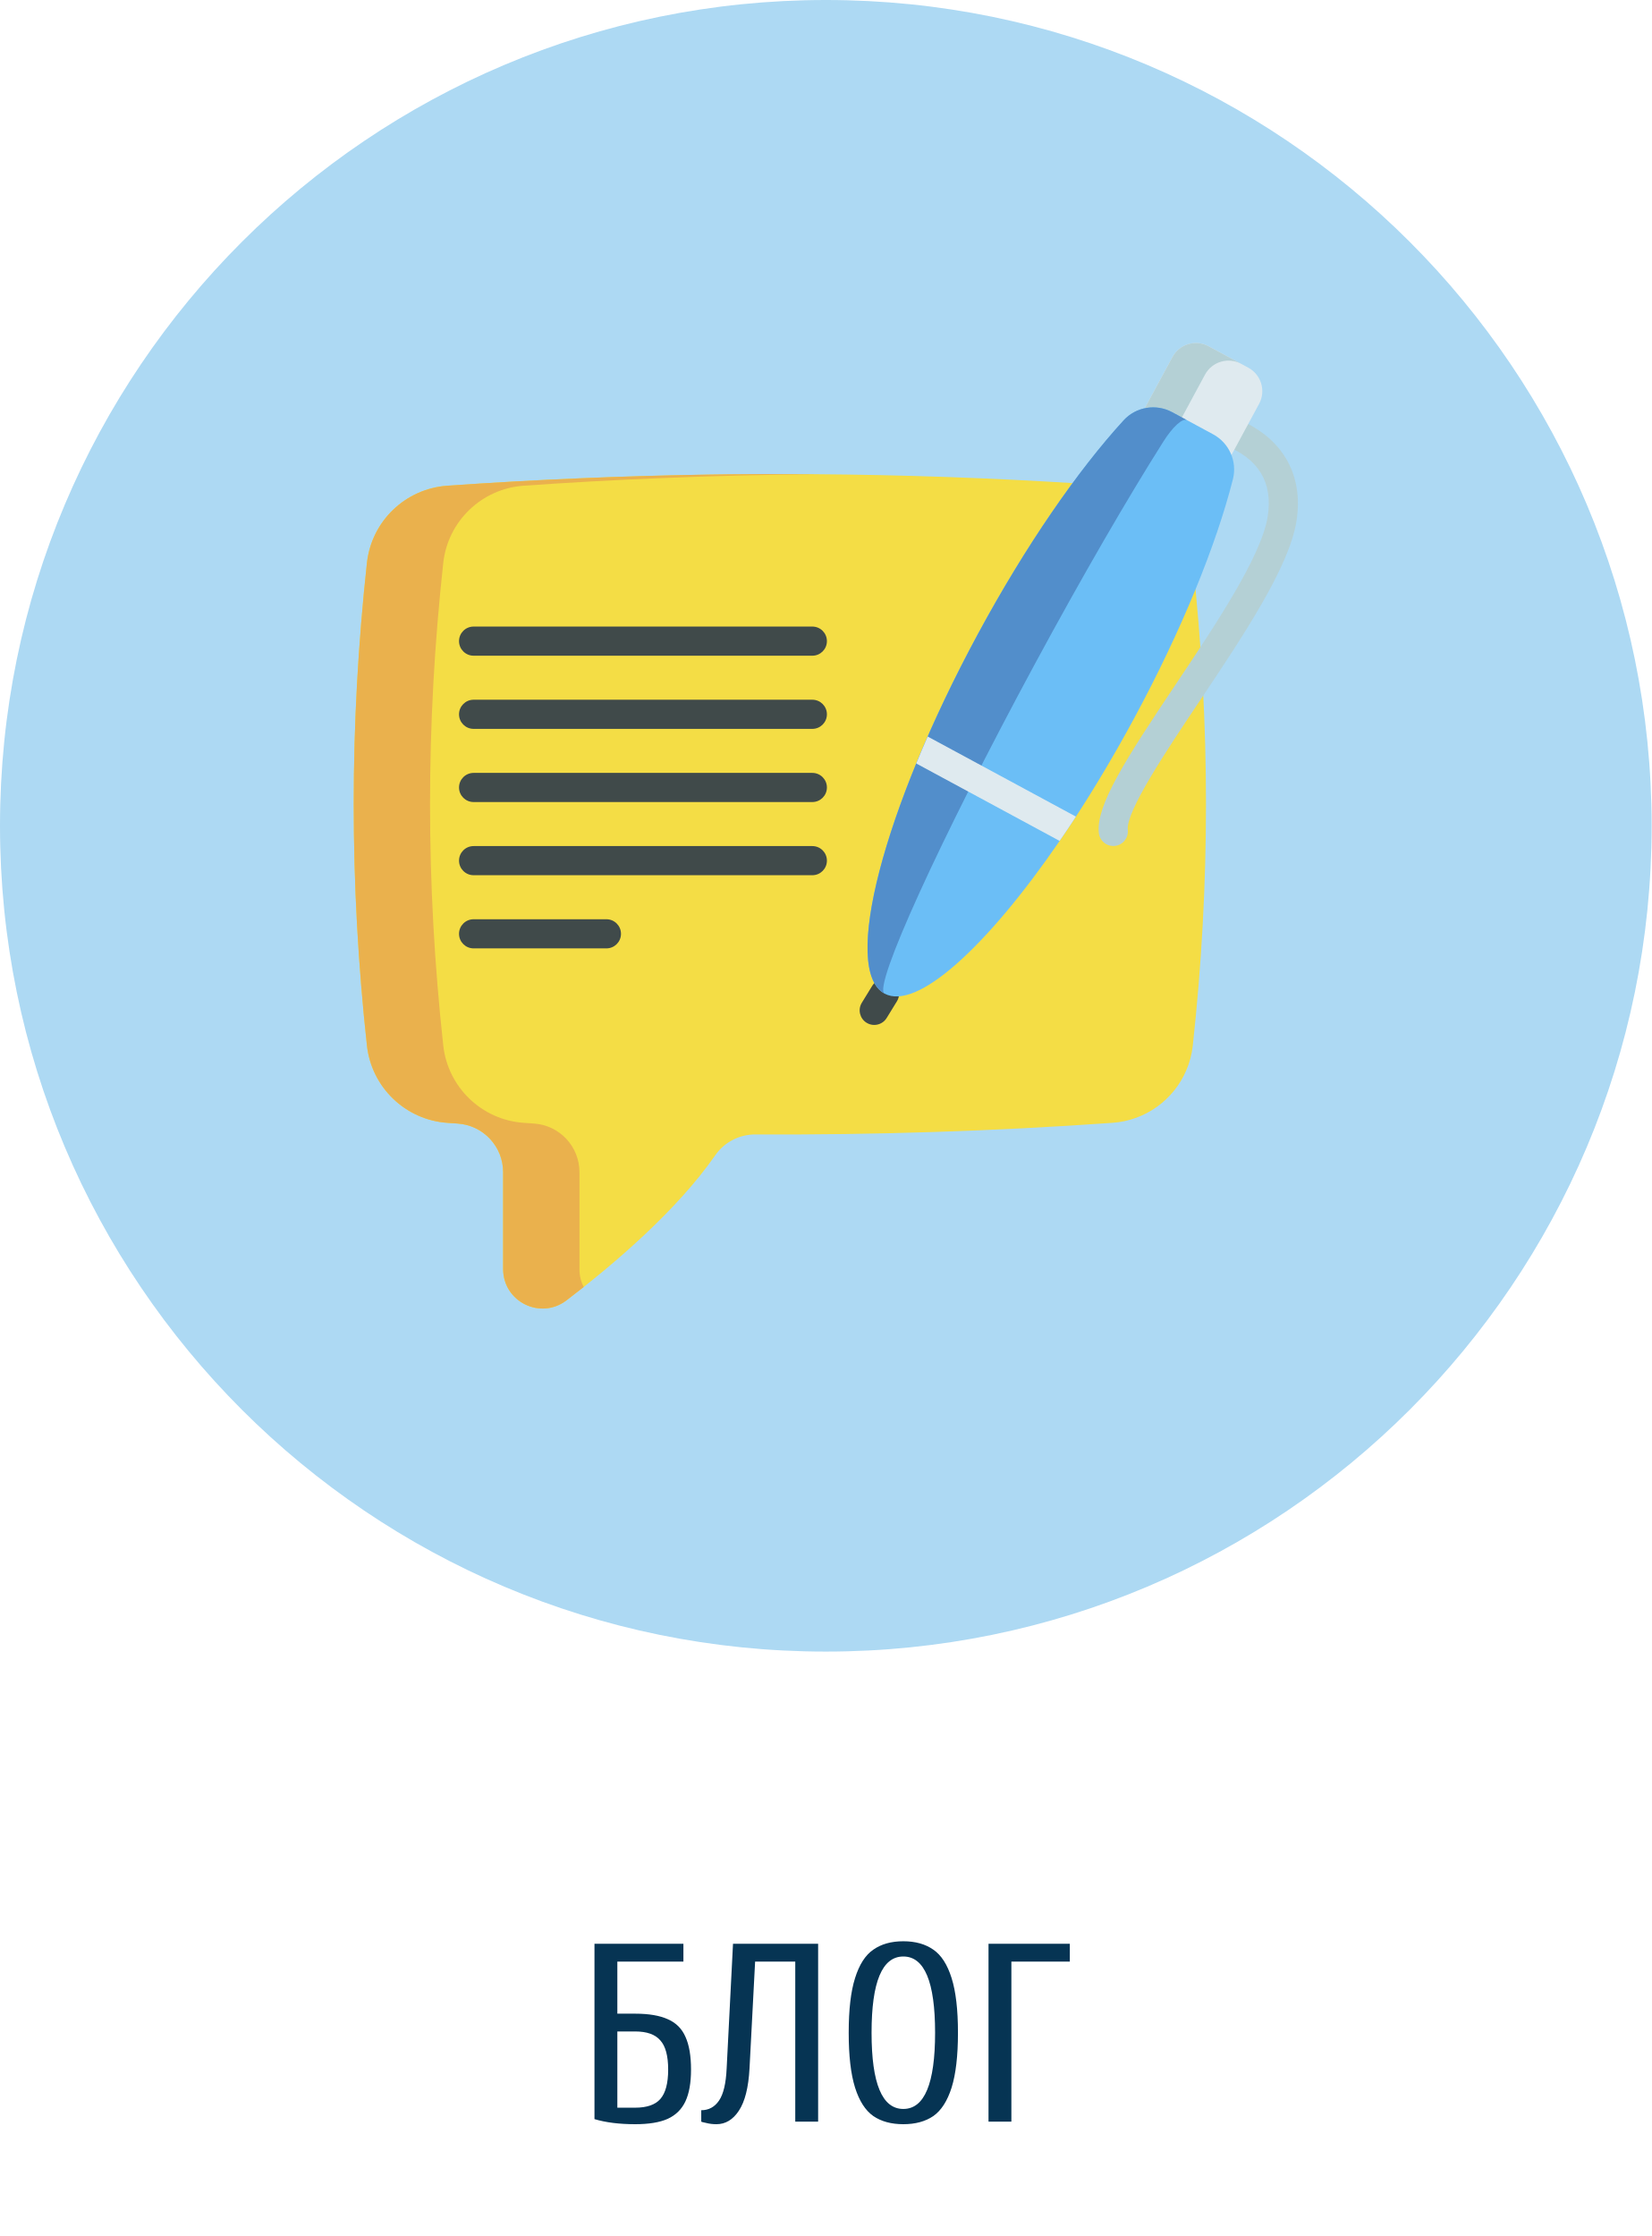
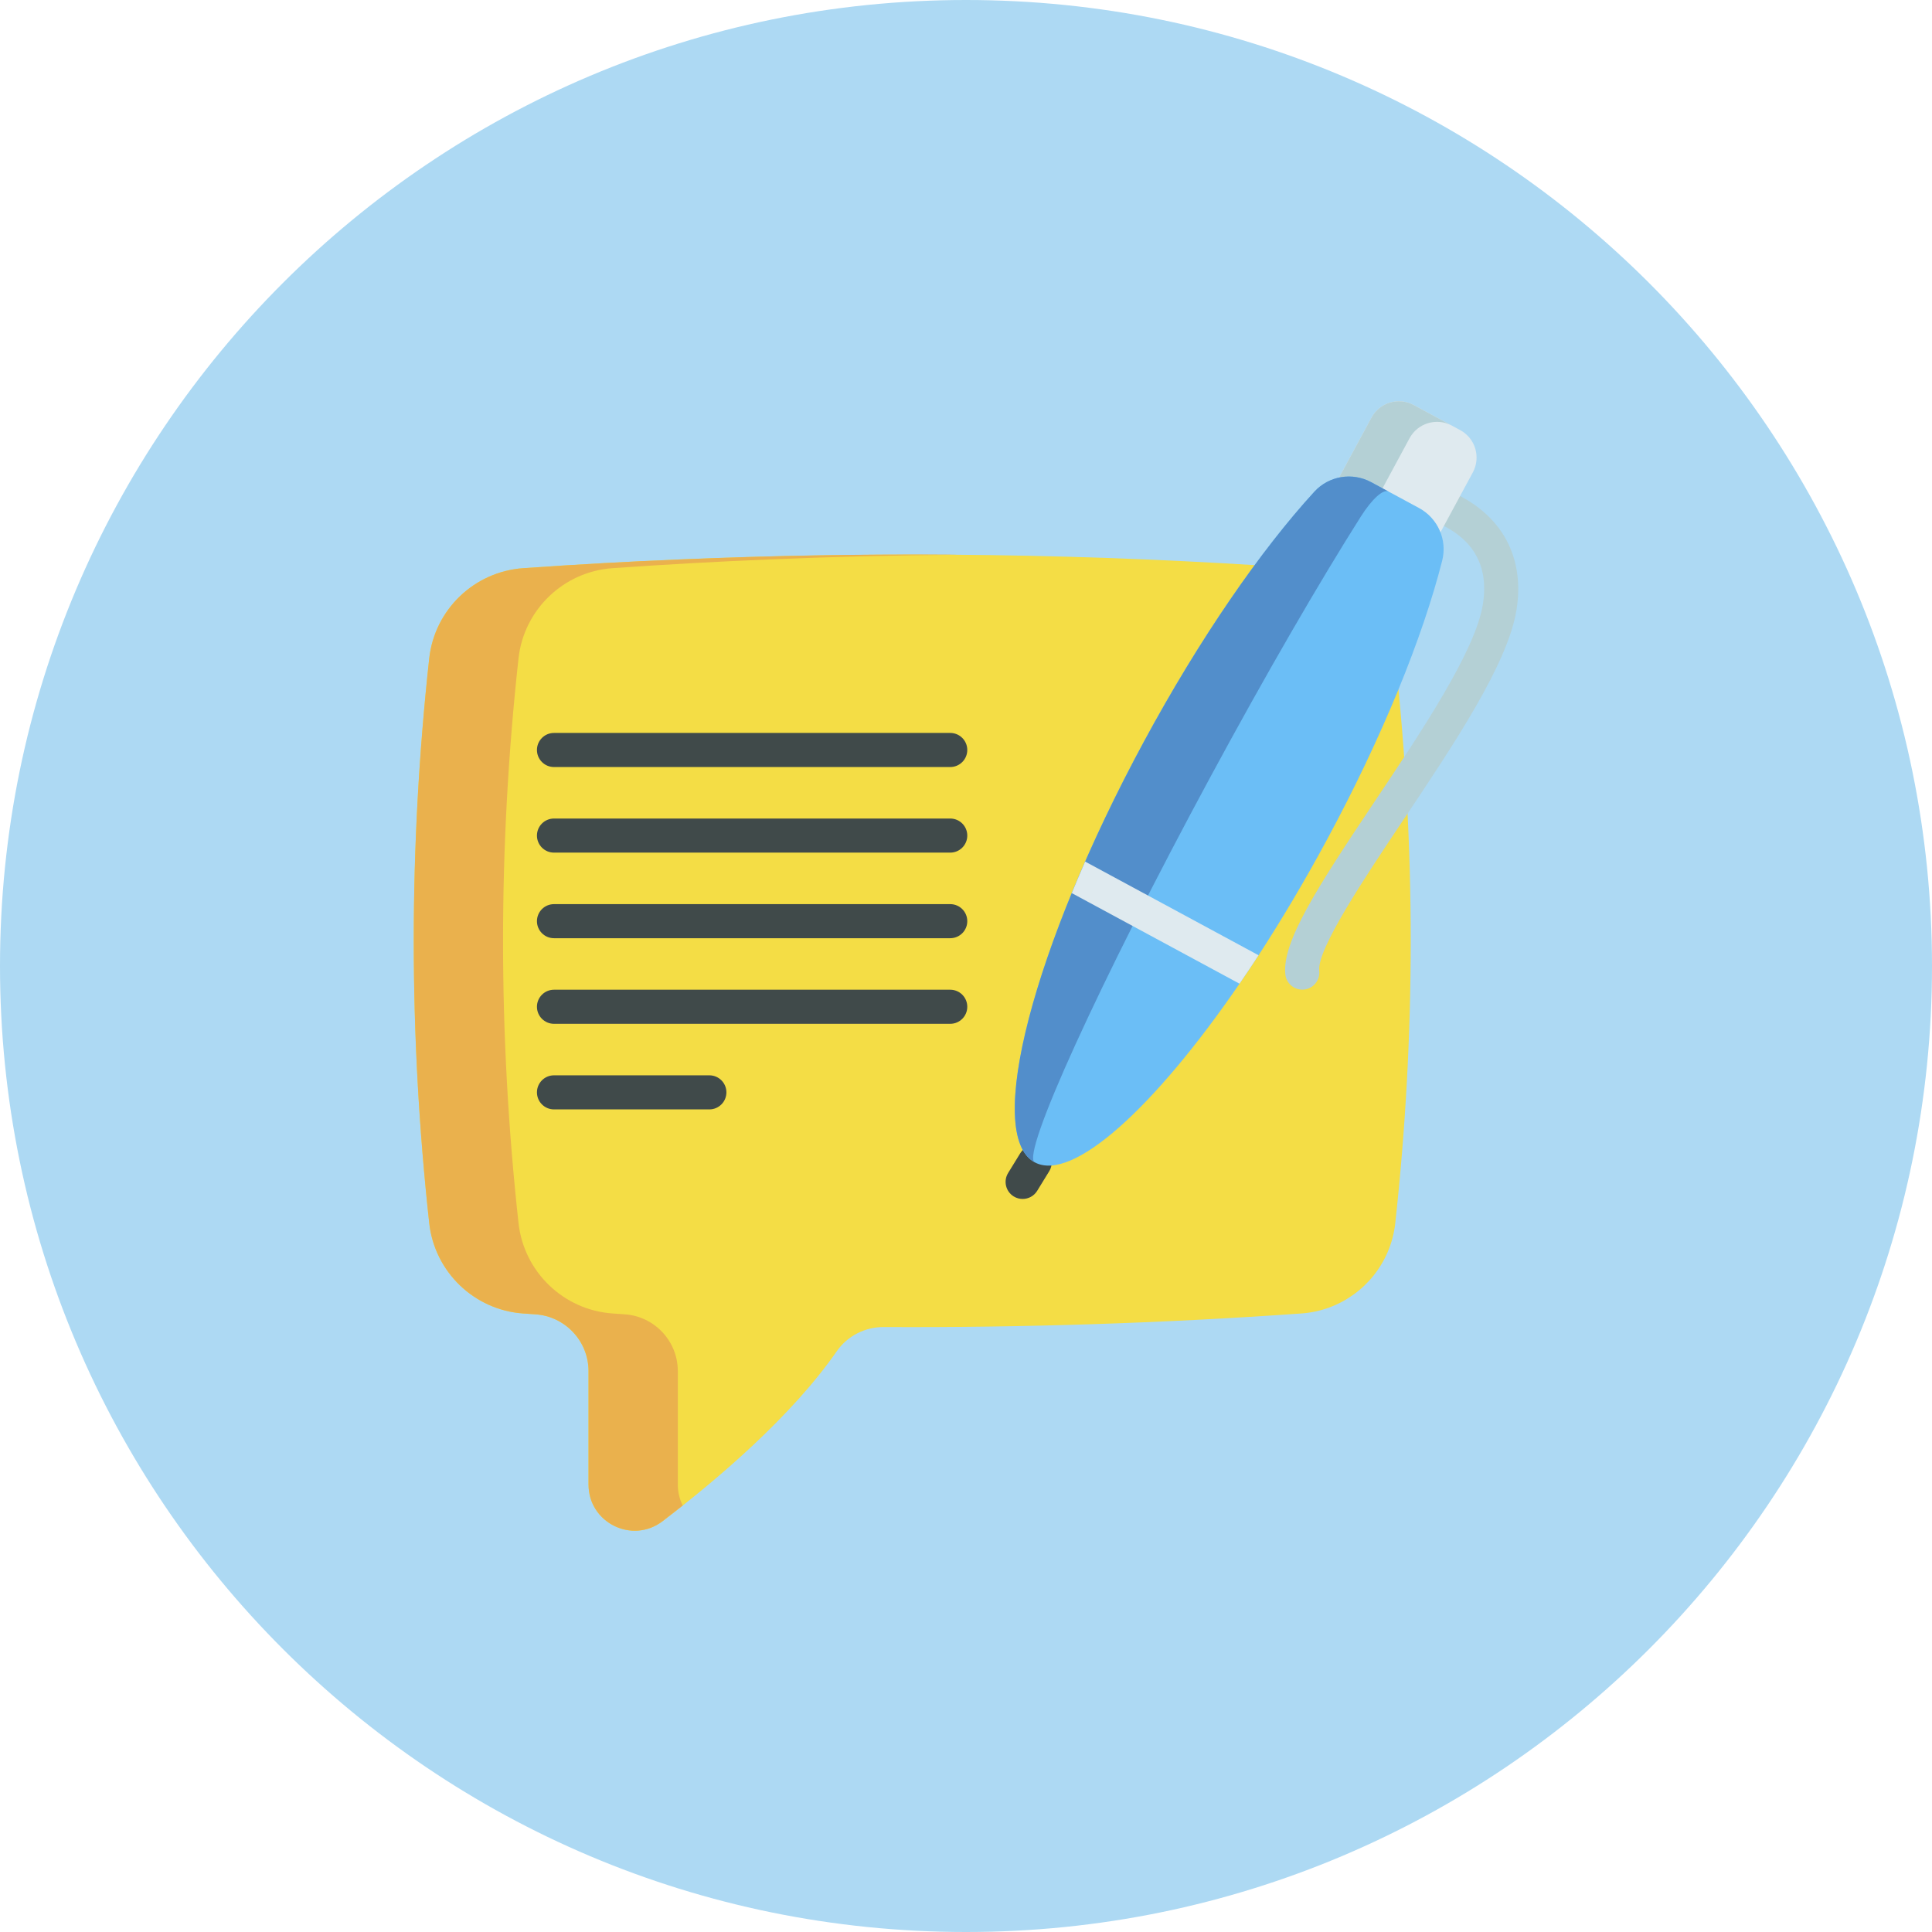
- <svg xmlns="http://www.w3.org/2000/svg" width="130" height="176" viewBox="0 0 130 176" fill="none">
-   <path d="M49.991 167.2C48.751 167.2 47.684 167.067 46.791 166.8V153H53.791V154.4H48.591V158.5H49.991C51.071 158.5 51.931 158.647 52.571 158.94C53.211 159.22 53.671 159.68 53.951 160.32C54.244 160.96 54.391 161.82 54.391 162.9C54.391 163.94 54.244 164.773 53.951 165.4C53.657 166.027 53.191 166.487 52.551 166.78C51.924 167.06 51.071 167.2 49.991 167.2ZM49.991 165.9C50.911 165.9 51.571 165.673 51.971 165.22C52.384 164.753 52.591 163.98 52.591 162.9C52.591 161.82 52.384 161.053 51.971 160.6C51.571 160.133 50.911 159.9 49.991 159.9H48.591V165.9H49.991ZM56.395 167.2C56.102 167.2 55.829 167.167 55.575 167.1C55.322 167.047 55.195 167.013 55.195 167V166.1C55.782 166.1 56.249 165.847 56.595 165.34C56.942 164.833 57.142 163.987 57.195 162.8L57.695 153H64.395V167H62.595V154.4H59.435L58.995 162.8C58.915 164.307 58.635 165.42 58.155 166.14C57.689 166.847 57.102 167.2 56.395 167.2ZM71.101 167.2C70.154 167.2 69.367 166.987 68.741 166.56C68.114 166.12 67.634 165.373 67.301 164.32C66.967 163.253 66.801 161.813 66.801 160C66.801 158.187 66.967 156.753 67.301 155.7C67.634 154.633 68.114 153.887 68.741 153.46C69.367 153.02 70.154 152.8 71.101 152.8C72.047 152.8 72.834 153.02 73.461 153.46C74.087 153.887 74.567 154.633 74.901 155.7C75.234 156.753 75.401 158.187 75.401 160C75.401 161.813 75.234 163.253 74.901 164.32C74.567 165.373 74.087 166.12 73.461 166.56C72.834 166.987 72.047 167.2 71.101 167.2ZM71.101 166C72.767 166 73.601 164 73.601 160C73.601 156 72.767 154 71.101 154C69.434 154 68.601 156 68.601 160C68.601 164 69.434 166 71.101 166ZM77.806 167V153H84.206V154.4H79.606V167H77.806Z" fill="#063453" />
+ <svg xmlns="http://www.w3.org/2000/svg" width="130" height="130" viewBox="0 0 130 130" fill="none">
  <rect width="130" height="130" rx="65" fill="#ADD9F3" />
  <path d="M28.881 82.291C29.242 85.58 31.906 88.15 35.207 88.381C35.481 88.4 35.752 88.419 36.023 88.437C38.036 88.573 39.601 90.245 39.601 92.263V99.892C39.601 102.459 42.539 103.915 44.58 102.361C48.305 99.523 53.261 95.302 56.302 90.926C57.021 89.89 58.21 89.286 59.472 89.293C68.834 89.34 78.196 89.039 87.558 88.381C90.168 88.199 92.384 86.558 93.371 84.251C93.634 83.645 93.809 82.991 93.884 82.306C95.27 69.641 95.27 56.974 93.884 44.307C93.523 41.021 90.857 38.464 87.561 38.233C73.614 37.254 59.669 37.058 45.724 37.645C42.22 37.79 38.714 37.986 35.209 38.233C31.911 38.464 29.243 41.021 28.883 44.307C27.496 56.969 27.496 69.629 28.881 82.291Z" fill="#F4DD45" />
  <path d="M34.889 44.307C33.502 56.969 33.502 69.628 34.889 82.29C35.25 85.579 37.912 88.149 41.216 88.38C41.487 88.4 41.761 88.417 42.032 88.437C44.044 88.572 45.609 90.243 45.609 92.262V99.891C45.609 100.413 45.73 100.887 45.942 101.302C45.473 101.672 45.019 102.025 44.578 102.361C42.537 103.914 39.601 102.457 39.601 99.891V92.262C39.601 90.243 38.034 88.572 36.021 88.437C35.75 88.417 35.479 88.4 35.205 88.38C31.905 88.149 29.239 85.579 28.881 82.29C27.495 69.628 27.495 56.969 28.881 44.307C29.242 41.02 31.91 38.463 35.208 38.231C38.712 37.986 42.218 37.788 45.724 37.644C51.969 37.381 58.217 37.274 64.462 37.328C60.219 37.359 55.975 37.466 51.732 37.644C48.228 37.788 44.722 37.986 41.216 38.231C37.918 38.463 35.25 41.021 34.889 44.307Z" fill="#EAB14D" />
  <path d="M63.939 51.612H37.277C36.644 51.612 36.13 51.098 36.13 50.465C36.13 49.831 36.644 49.318 37.277 49.318H63.939C64.573 49.318 65.086 49.831 65.086 50.465C65.086 51.098 64.573 51.612 63.939 51.612Z" fill="#404A4A" />
  <path d="M63.939 57.371H37.277C36.644 57.371 36.13 56.858 36.13 56.224C36.13 55.591 36.644 55.077 37.277 55.077H63.939C64.573 55.077 65.086 55.591 65.086 56.224C65.086 56.858 64.573 57.371 63.939 57.371Z" fill="#404A4A" />
  <path d="M63.939 63.13H37.277C36.644 63.13 36.13 62.617 36.13 61.984C36.13 61.35 36.644 60.837 37.277 60.837H63.939C64.573 60.837 65.086 61.35 65.086 61.984C65.086 62.617 64.573 63.13 63.939 63.13Z" fill="#404A4A" />
  <path d="M63.939 68.89H37.277C36.644 68.89 36.13 68.376 36.13 67.743C36.13 67.109 36.644 66.596 37.277 66.596H63.939C64.573 66.596 65.086 67.109 65.086 67.743C65.086 68.376 64.573 68.89 63.939 68.89Z" fill="#404A4A" />
  <path d="M47.731 74.649H37.277C36.644 74.649 36.13 74.136 36.13 73.502C36.13 72.869 36.644 72.356 37.277 72.356H47.731C48.365 72.356 48.878 72.869 48.878 73.502C48.878 74.136 48.364 74.649 47.731 74.649Z" fill="#404A4A" />
  <path d="M68.811 80.675C68.606 80.675 68.399 80.621 68.212 80.506C67.672 80.174 67.503 79.468 67.834 78.928L68.644 77.61C68.975 77.07 69.682 76.901 70.221 77.232C70.761 77.564 70.93 78.27 70.599 78.81L69.789 80.129C69.573 80.481 69.196 80.675 68.811 80.675Z" fill="#404A4A" />
  <path d="M87.627 66.591C87.049 66.591 86.552 66.156 86.488 65.568C86.252 63.4 88.616 59.736 92.494 53.937C95.672 49.185 99.274 43.798 99.778 40.673C100.213 37.969 99.057 36.071 96.342 35.03C95.75 34.804 95.454 34.141 95.681 33.549C95.907 32.958 96.57 32.662 97.162 32.888C100.869 34.308 102.648 37.278 102.042 41.037C101.459 44.657 97.871 50.023 94.401 55.212C91.821 59.069 88.611 63.87 88.769 65.319C88.837 65.949 88.382 66.515 87.753 66.584C87.711 66.589 87.669 66.591 87.627 66.591Z" fill="#B4D0D5" />
  <path d="M96.925 35.819L99.104 31.787C99.654 30.767 99.274 29.492 98.254 28.942L95.127 27.253C94.106 26.701 92.833 27.083 92.282 28.102L90.104 32.134" fill="#DFEAEF" />
  <path d="M97.691 28.638C96.67 28.087 95.397 28.468 94.846 29.487L92.668 33.52L90.103 32.135L92.282 28.102C92.832 27.083 94.106 26.701 95.126 27.253L97.691 28.638Z" fill="#B4D0D5" />
  <path d="M97.041 37.727C95.734 42.874 93.029 49.577 89.253 56.567C87.765 59.319 86.225 61.91 84.686 64.277C84.257 64.933 83.831 65.57 83.404 66.191C77.674 74.545 72.151 79.576 69.622 78.209C67.093 76.844 68.271 69.468 72.116 60.094C72.4 59.399 72.701 58.691 73.016 57.974C74.151 55.388 75.472 52.679 76.959 49.925C80.734 42.936 84.857 36.998 88.443 33.083C89.418 32.019 90.993 31.759 92.263 32.444L95.482 34.183C96.752 34.869 97.398 36.329 97.041 37.727Z" fill="#6BBEF6" />
  <path d="M69.622 78.21C66.227 76.376 69.512 63.712 76.959 49.926C80.735 42.936 84.856 36.998 88.443 33.082C89.418 32.019 90.993 31.758 92.263 32.444L93.429 33.074C93.08 32.886 92.311 33.582 91.562 34.767C88.8 39.129 85.192 45.343 81.416 52.334C73.97 66.12 68.689 77.705 69.622 78.21Z" fill="#528ECB" />
  <path d="M84.686 64.277C84.257 64.933 83.831 65.57 83.404 66.191L72.116 60.094C72.4 59.399 72.701 58.691 73.016 57.973L84.686 64.277Z" fill="#DFEAEF" />
</svg>
